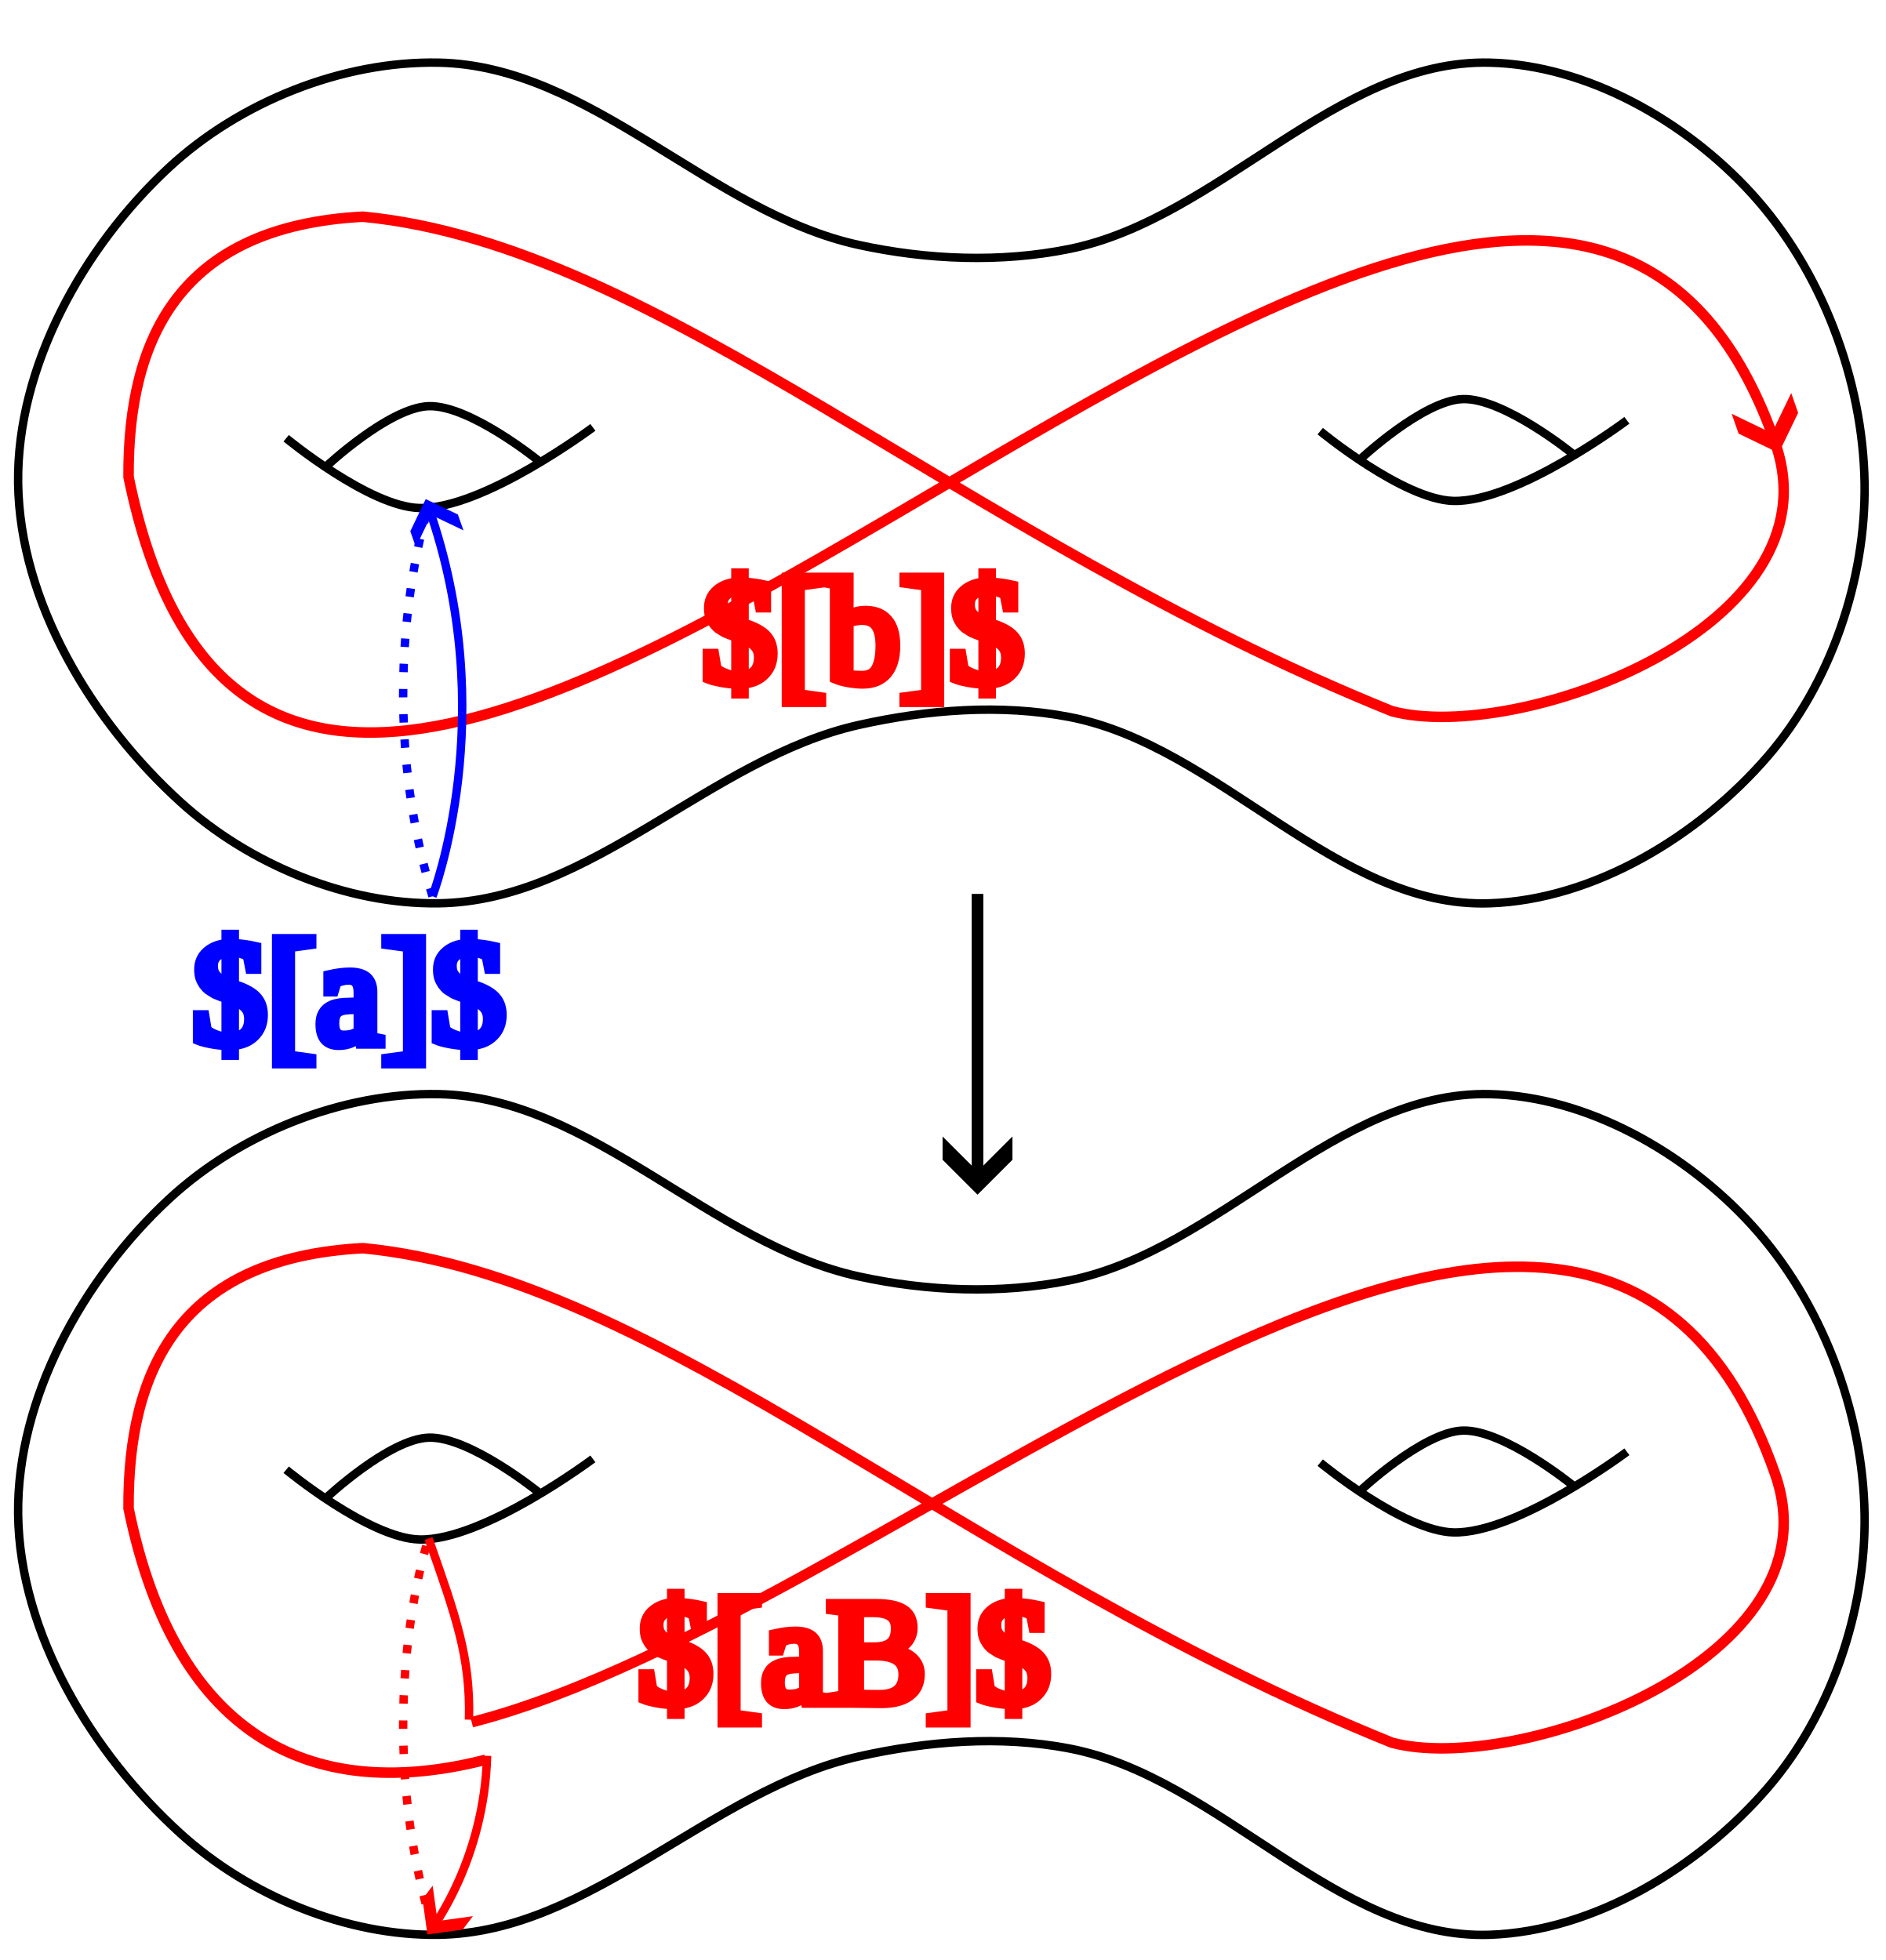
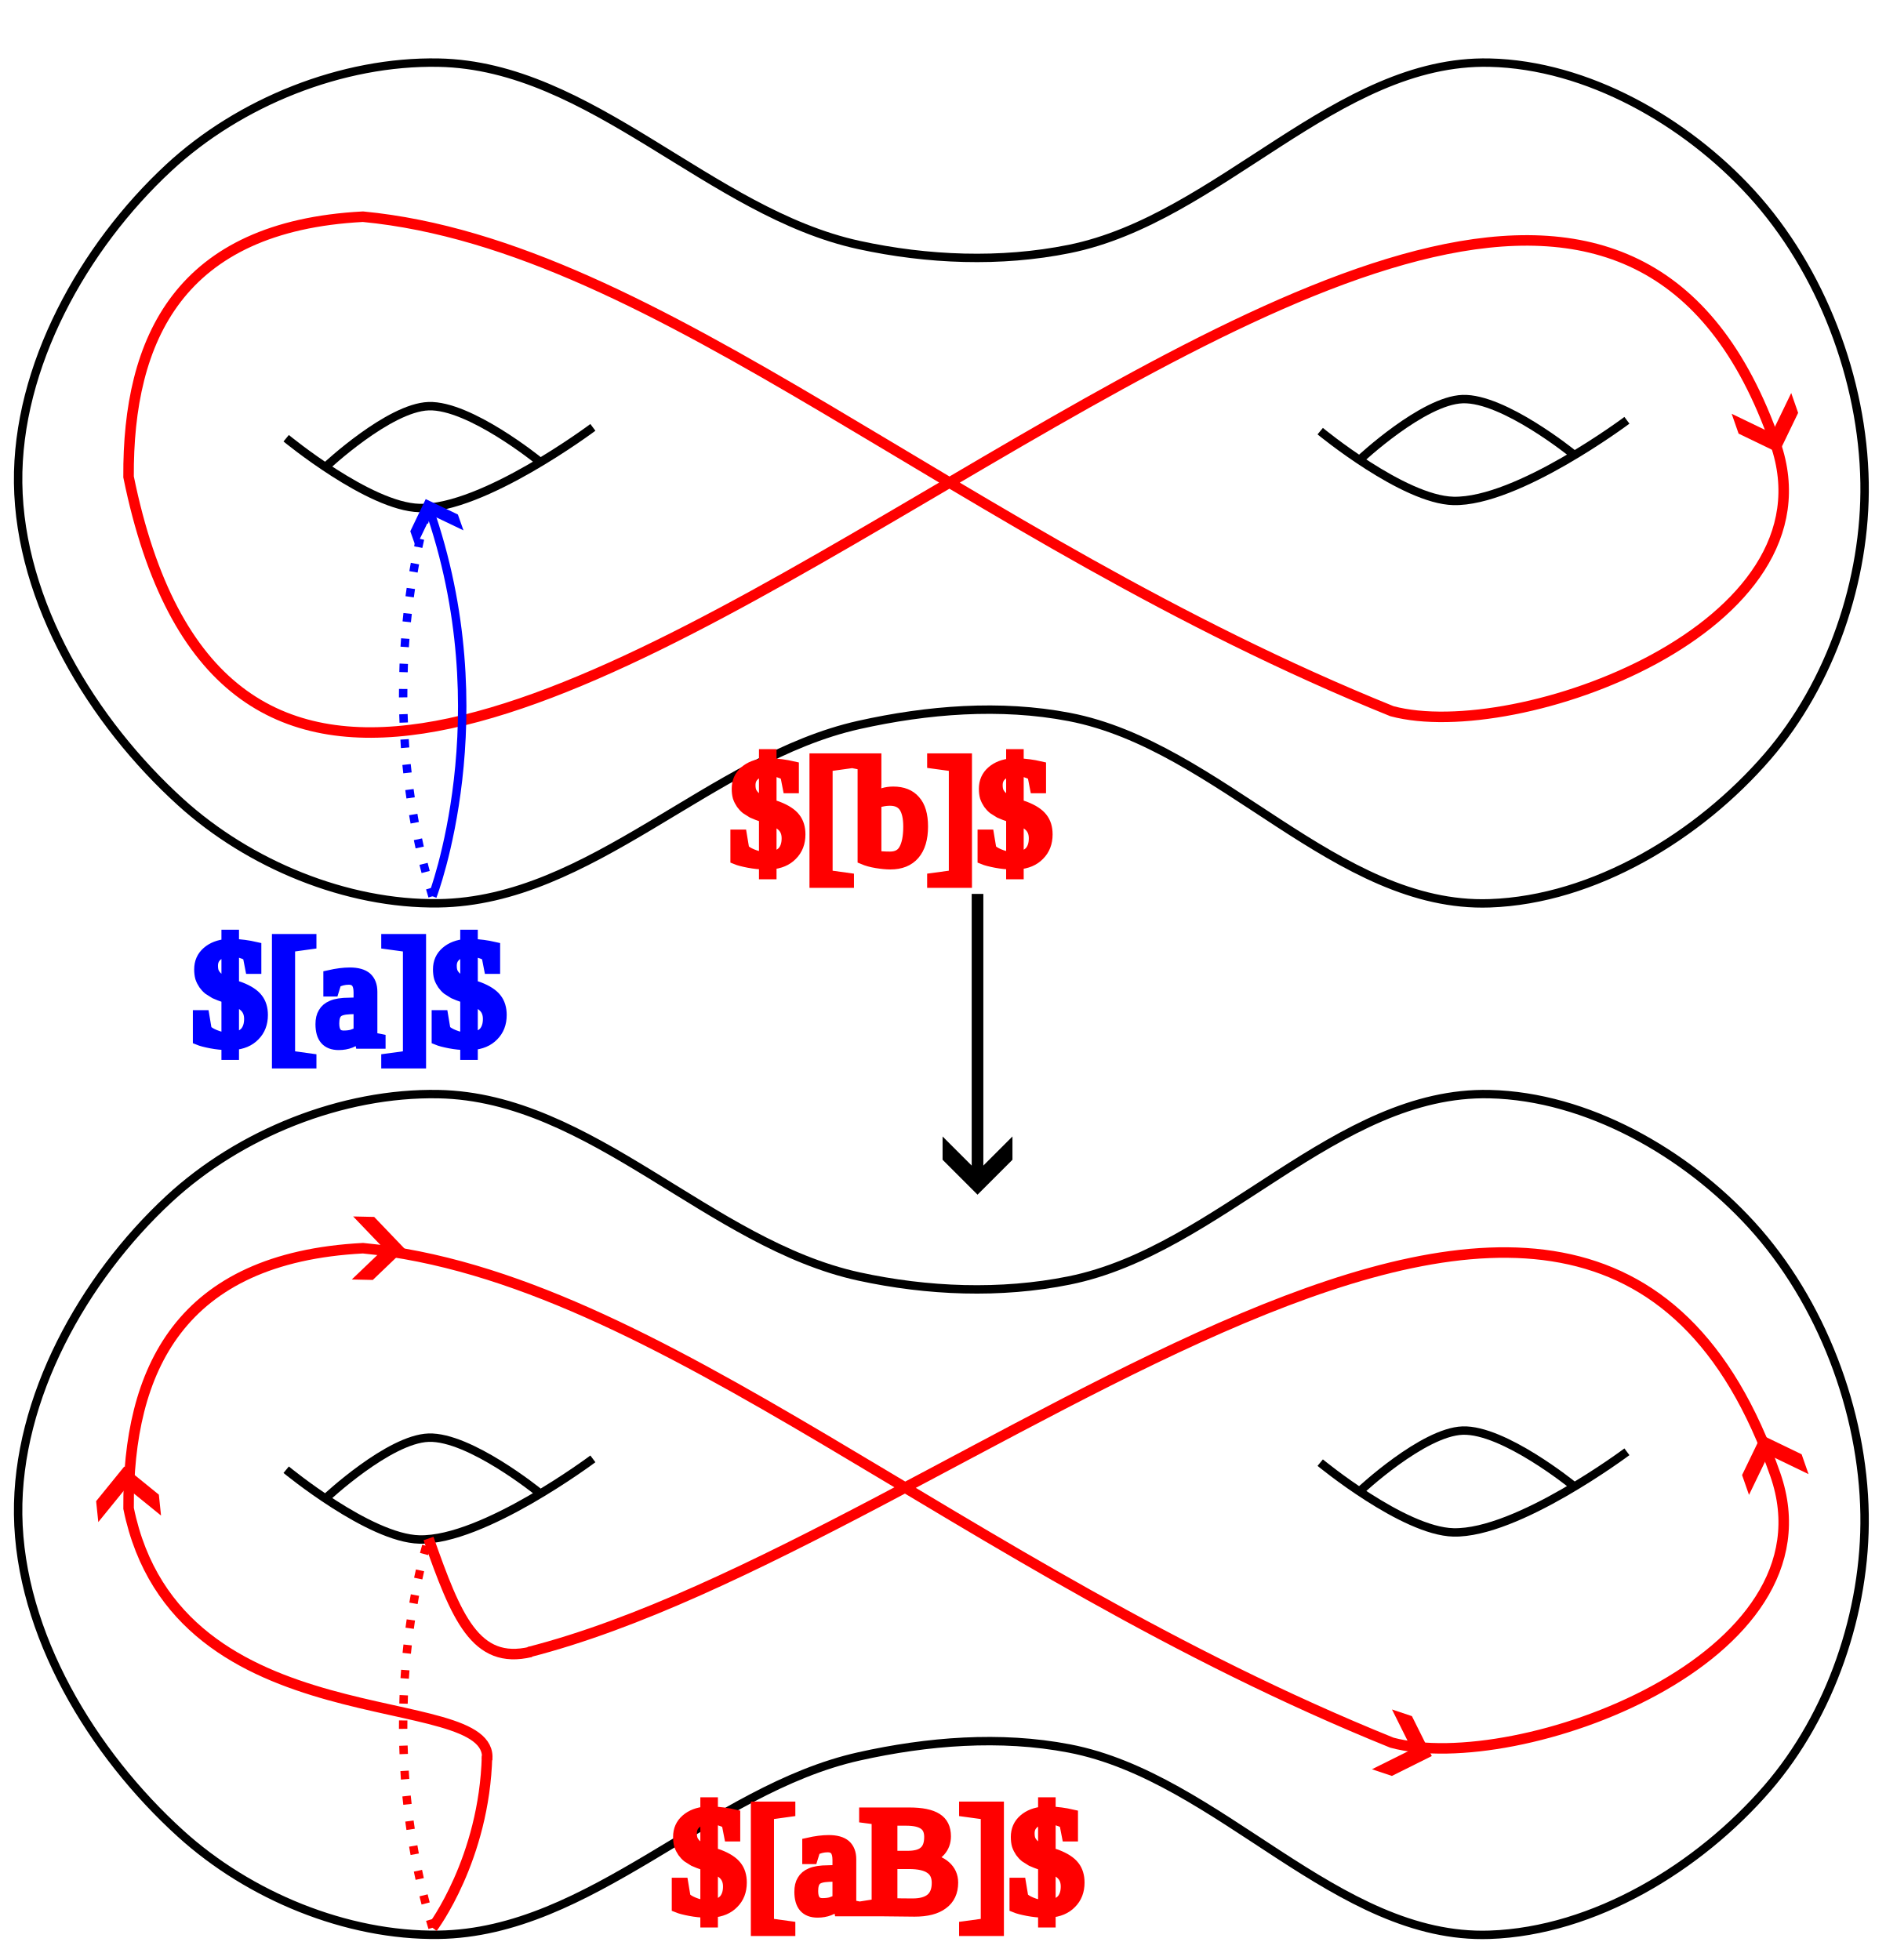
<svg xmlns="http://www.w3.org/2000/svg" width="89.692mm" height="93.261mm" viewBox="0 0 89.692 93.261" version="1.1" id="svg8">
  <defs id="defs2">
+     <marker style="overflow:visible" id="marker6" refX="0" refY="0" orient="auto-start-reverse" markerWidth="1" markerHeight="1" viewBox="0 0 1 1" preserveAspectRatio="xMidYMid">
+       <path style="fill:context-stroke;fill-rule:evenodd;stroke:none" d="m -4,0 3,3 H 1 L -2,0 1,-3 h -2 z" id="path6" />
+     </marker>
    <marker style="overflow:visible" id="marker5" refX="0" refY="0" orient="auto-start-reverse" markerWidth="1" markerHeight="1" viewBox="0 0 1 1" preserveAspectRatio="xMidYMid">
      <path style="fill:context-stroke;fill-rule:evenodd;stroke:none" d="m 1,0 -3,3 h -2 l 3,-3 -3,-3 h 2 z" id="path5" />
    </marker>
    <marker style="overflow:visible" id="ArrowWideHeavy" refX="0" refY="0" orient="auto-start-reverse" markerWidth="1" markerHeight="1" viewBox="0 0 1 1" preserveAspectRatio="xMidYMid">
      <path style="fill:context-stroke;fill-rule:evenodd;stroke:none" d="m 1,0 -3,3 h -2 l 3,-3 -3,-3 h 2 z" id="path3" />
    </marker>
    <marker style="overflow:visible" id="marker2" refX="0" refY="0" orient="auto-start-reverse" markerWidth="1" markerHeight="1" viewBox="0 0 1 1" preserveAspectRatio="xMidYMid">
      <path style="fill:context-stroke;fill-rule:evenodd;stroke:none" d="m 1,0 -3,3 h -2 l 3,-3 -3,-3 h 2 z" id="path2" />
-     </marker>
-     <marker style="overflow:visible" id="ArrowWideHeavy-3" refX="0" refY="0" orient="auto-start-reverse" markerWidth="1" markerHeight="1" viewBox="0 0 1 1" preserveAspectRatio="xMidYMid">
-       <path style="fill:context-stroke;fill-rule:evenodd;stroke:none" d="m 1,0 -3,3 h -2 l 3,-3 -3,-3 h 2 z" id="path3-5" />
    </marker>
  </defs>
  <g id="layer1" transform="translate(-48.34522,-126.7972)">
    <g id="g3721">
      <g id="g3725" />
    </g>
    <path style="fill:none;stroke:#000000;stroke-width:0.554;stroke-opacity:1;marker-end:url(#marker2)" d="m 94.846,169.331 v 13.758" id="path4" />
    <g id="g3747-8" style="stroke-width:0.4;stroke-miterlimit:4;stroke-dasharray:none" transform="translate(-0.7921873,2.778125)">
      <path id="path3713-7" d="m 57.165,132 c 3.365,-3.124 8.244,-5.087 12.835,-5 7.266,0.138 12.899,7.133 20,8.677 3.258,0.708 6.732,0.849 10,0.189 7.148,-1.443 12.71,-9.033 20,-8.866 4.64,0.106 9.328,2.793 12.457,6.22 3.324,3.642 5.301,8.85 5.378,13.78 0.072,4.606 -1.609,9.539 -4.622,13.024 -3.258,3.767 -8.235,6.806 -13.213,6.976 -7.288,0.25 -12.839,-7.491 -20,-8.866 -3.276,-0.629 -6.744,-0.349 -10,0.378 -7.068,1.577 -12.758,8.388 -20,8.488 -4.392,0.061 -9.015,-1.86 -12.268,-4.811 C 53.525,158.371 50.072,152.681 50,147 c -0.07,-5.541 3.104,-11.23 7.165,-15 z" style="fill:none;stroke:#000000;stroke-width:0.4;stroke-linecap:butt;stroke-linejoin:miter;stroke-miterlimit:4;stroke-dasharray:none;stroke-opacity:1" />
      <path id="path3727-0" d="m 62.751,144.871 c 0,0 3.954,3.263 6.338,3.32 3.032,0.072 8.252,-3.836 8.252,-3.836 m -2.572,1.597 c 0,0 -3.294,-2.675 -5.245,-2.606 -1.886,0.067 -4.878,2.873 -4.878,2.873" style="fill:none;stroke:#000000;stroke-width:0.4;stroke-linecap:butt;stroke-linejoin:miter;stroke-miterlimit:4;stroke-dasharray:none;stroke-opacity:1" />
      <path id="path3727-8-4" d="m 111.94,144.534 c 0,0 3.954,3.263 6.338,3.32 3.032,0.072 8.252,-3.836 8.252,-3.836 m -2.572,1.597 c 0,0 -3.294,-2.675 -5.245,-2.606 -1.886,0.067 -4.878,2.873 -4.878,2.873" style="fill:none;stroke:#000000;stroke-width:0.4;stroke-linecap:butt;stroke-linejoin:miter;stroke-miterlimit:4;stroke-dasharray:none;stroke-opacity:1" />
      <path style="fill:none;stroke:#ff0000;stroke-width:0.5;stroke-dasharray:none;stroke-opacity:1;marker-end:url(#marker5)" d="m 133.588,145.102 c 3.067,8.796 -12.322,14.345 -18.237,12.757 -20.683,-8.361 -34.828,-22.172 -48.948,-23.529 -8.722,0.456 -11.188,5.794 -11.15,12.379 8.33,40.877 65.867,-37.368 78.336,-1.606 z" id="path1-1" />
    </g>
    <path style="fill:none;stroke:#0000ff;stroke-width:0.4;stroke-linecap:butt;stroke-linejoin:miter;stroke-miterlimit:4;stroke-dasharray:none;stroke-opacity:1;marker-start:url(#ArrowWideHeavy)" d="m 68.729,150.923 c 3.496,9.922 0.189,18.521 0.189,18.521" id="path835-1" />
    <path style="fill:none;stroke:#0000ff;stroke-width:0.4;stroke-linecap:butt;stroke-linejoin:miter;stroke-miterlimit:4;stroke-dasharray:0.4, 0.8;stroke-dashoffset:0;stroke-opacity:1" d="m 68.918,169.444 c -3.024,-10.016 -0.189,-18.521 -0.189,-18.521" id="path837-6" />
    <g id="g3747" style="stroke-width:0.4;stroke-miterlimit:4;stroke-dasharray:none" transform="translate(-0.7921877,51.85833)">
      <path id="path3713" d="m 57.165,132 c 3.365,-3.124 8.244,-5.087 12.835,-5 7.266,0.138 12.899,7.133 20,8.677 3.258,0.708 6.732,0.849 10,0.189 7.148,-1.443 12.71,-9.033 20,-8.866 4.64,0.106 9.328,2.793 12.457,6.22 3.324,3.642 5.301,8.85 5.378,13.78 0.072,4.606 -1.609,9.539 -4.622,13.024 -3.258,3.767 -8.235,6.806 -13.213,6.976 -7.288,0.25 -12.839,-7.491 -20,-8.866 -3.276,-0.629 -6.744,-0.349 -10,0.378 -7.068,1.577 -12.758,8.388 -20,8.488 -4.392,0.061 -9.015,-1.86 -12.268,-4.811 C 53.525,158.371 50.072,152.681 50,147 c -0.07,-5.541 3.104,-11.23 7.165,-15 z" style="fill:none;stroke:#000000;stroke-width:0.4;stroke-linecap:butt;stroke-linejoin:miter;stroke-miterlimit:4;stroke-dasharray:none;stroke-opacity:1" />
      <path id="path3727" d="m 62.751,144.871 c 0,0 3.954,3.263 6.338,3.32 3.032,0.072 8.252,-3.836 8.252,-3.836 m -2.572,1.597 c 0,0 -3.294,-2.675 -5.245,-2.606 -1.886,0.067 -4.878,2.873 -4.878,2.873" style="fill:none;stroke:#000000;stroke-width:0.4;stroke-linecap:butt;stroke-linejoin:miter;stroke-miterlimit:4;stroke-dasharray:none;stroke-opacity:1" />
      <path id="path3727-8" d="m 111.94,144.534 c 0,0 3.954,3.263 6.338,3.32 3.032,0.072 8.252,-3.836 8.252,-3.836 m -2.572,1.597 c 0,0 -3.294,-2.675 -5.245,-2.606 -1.886,0.067 -4.878,2.873 -4.878,2.873" style="fill:none;stroke:#000000;stroke-width:0.4;stroke-linecap:butt;stroke-linejoin:miter;stroke-miterlimit:4;stroke-dasharray:none;stroke-opacity:1" />
-       <path style="fill:none;stroke:#ff0000;stroke-width:0.5;stroke-dasharray:none;stroke-opacity:1" d="m 71.577,156.886 c 20.503,-5.237 52.998,-37.634 62.011,-11.784 3.067,8.796 -12.322,14.345 -18.237,12.757 -20.683,-8.361 -34.828,-22.172 -48.948,-23.529 -8.722,0.456 -11.188,5.794 -11.15,12.379 2.309,11.329 9.125,13.971 16.986,11.963" id="path1" />
+       <path style="fill:none;stroke:#ff0000;stroke-width:0.5;stroke-dasharray:none;stroke-opacity:1;marker-mid:url(#marker6)" d="m 74.294,153.548 c 20.503,-5.237 50.282,-34.296 59.295,-8.445 3.067,8.796 -12.322,14.345 -18.237,12.757 -20.683,-8.361 -34.828,-22.172 -48.948,-23.529 -8.722,0.456 -11.188,5.794 -11.15,12.379 2.309,11.329 17.427,8.358 17.056,11.963" id="path1" />
    </g>
-     <path style="fill:none;stroke:#ff0000;stroke-width:0.4;stroke-linecap:butt;stroke-linejoin:miter;stroke-miterlimit:4;stroke-dasharray:none;stroke-opacity:1;marker-end:url(#ArrowWideHeavy-3)" d="m 68.729,200.003 c 1.319,3.743 2,5.644 1.926,8.62 m 0.86,1.72 c -0.123,4.912 -2.597,8.181 -2.597,8.181" id="path835" />
+     <path style="fill:none;stroke:#ff0000;stroke-width:0.5;stroke-linecap:butt;stroke-linejoin:miter;stroke-miterlimit:4;stroke-dasharray:none;stroke-opacity:1" d="m 68.729,200.003 c 1.319,3.743 2.231,6.026 4.871,5.395 m -2.086,4.945 c -0.123,4.912 -2.597,8.181 -2.597,8.181" id="path835" />
    <path style="fill:none;stroke:#ff0000;stroke-width:0.4;stroke-linecap:butt;stroke-linejoin:miter;stroke-miterlimit:4;stroke-dasharray:0.4, 0.8;stroke-dashoffset:0;stroke-opacity:1" d="m 68.918,218.524 c -3.024,-10.016 -0.189,-18.521 -0.189,-18.521" id="path837" />
-     <text xml:space="preserve" style="font-size:7.056px;text-align:center;text-anchor:middle;fill:#ff0000;fill-opacity:1;stroke:#ff0000;stroke-width:0.554;stroke-opacity:1" x="93.8" y="159.227" id="text5">
-       <tspan id="tspan5" style="fill:#ff0000;fill-opacity:1;stroke:#ff0000;stroke-width:0.554;stroke-opacity:1" x="93.8" y="159.227">$[b]$</tspan>
+     <text xml:space="preserve" style="font-size:7.056px;text-align:center;text-anchor:middle;fill:#ff0000;fill-opacity:1;stroke:#ff0000;stroke-width:0.554;stroke-opacity:1" x="95.123" y="167.826" id="text5">
+       <tspan id="tspan5" style="fill:#ff0000;fill-opacity:1;stroke:#ff0000;stroke-width:0.554;stroke-opacity:1" x="95.123" y="167.826">$[b]$</tspan>
    </text>
-     <text xml:space="preserve" style="font-size:7.056px;text-align:center;text-anchor:middle;fill:#ff0000;fill-opacity:1;stroke:#ff0000;stroke-width:0.554;stroke-opacity:1" x="92.901" y="207.778" id="text5-7">
-       <tspan id="tspan5-9" style="fill:#ff0000;fill-opacity:1;stroke:#ff0000;stroke-width:0.554;stroke-opacity:1" x="92.901" y="207.778">$[aB]$</tspan>
+     <text xml:space="preserve" style="font-size:7.056px;text-align:center;text-anchor:middle;fill:#ff0000;fill-opacity:1;stroke:#ff0000;stroke-width:0.554;stroke-opacity:1" x="94.488" y="217.7" id="text5-7">
+       <tspan id="tspan5-9" style="fill:#ff0000;fill-opacity:1;stroke:#ff0000;stroke-width:0.554;stroke-opacity:1" x="94.488" y="217.7">$[aB]$</tspan>
    </text>
    <text xml:space="preserve" style="font-size:7.056px;text-align:center;text-anchor:middle;fill:#0000ff;fill-opacity:1;stroke:#0000ff;stroke-width:0.554;stroke-opacity:1" x="69.353" y="176.425" id="text5-0">
      <tspan id="tspan5-8" style="fill:#0000ff;fill-opacity:1;stroke:#0000ff;stroke-width:0.554;stroke-opacity:1" x="69.353" y="176.425">$[a]$</tspan>
    </text>
  </g>
</svg>
